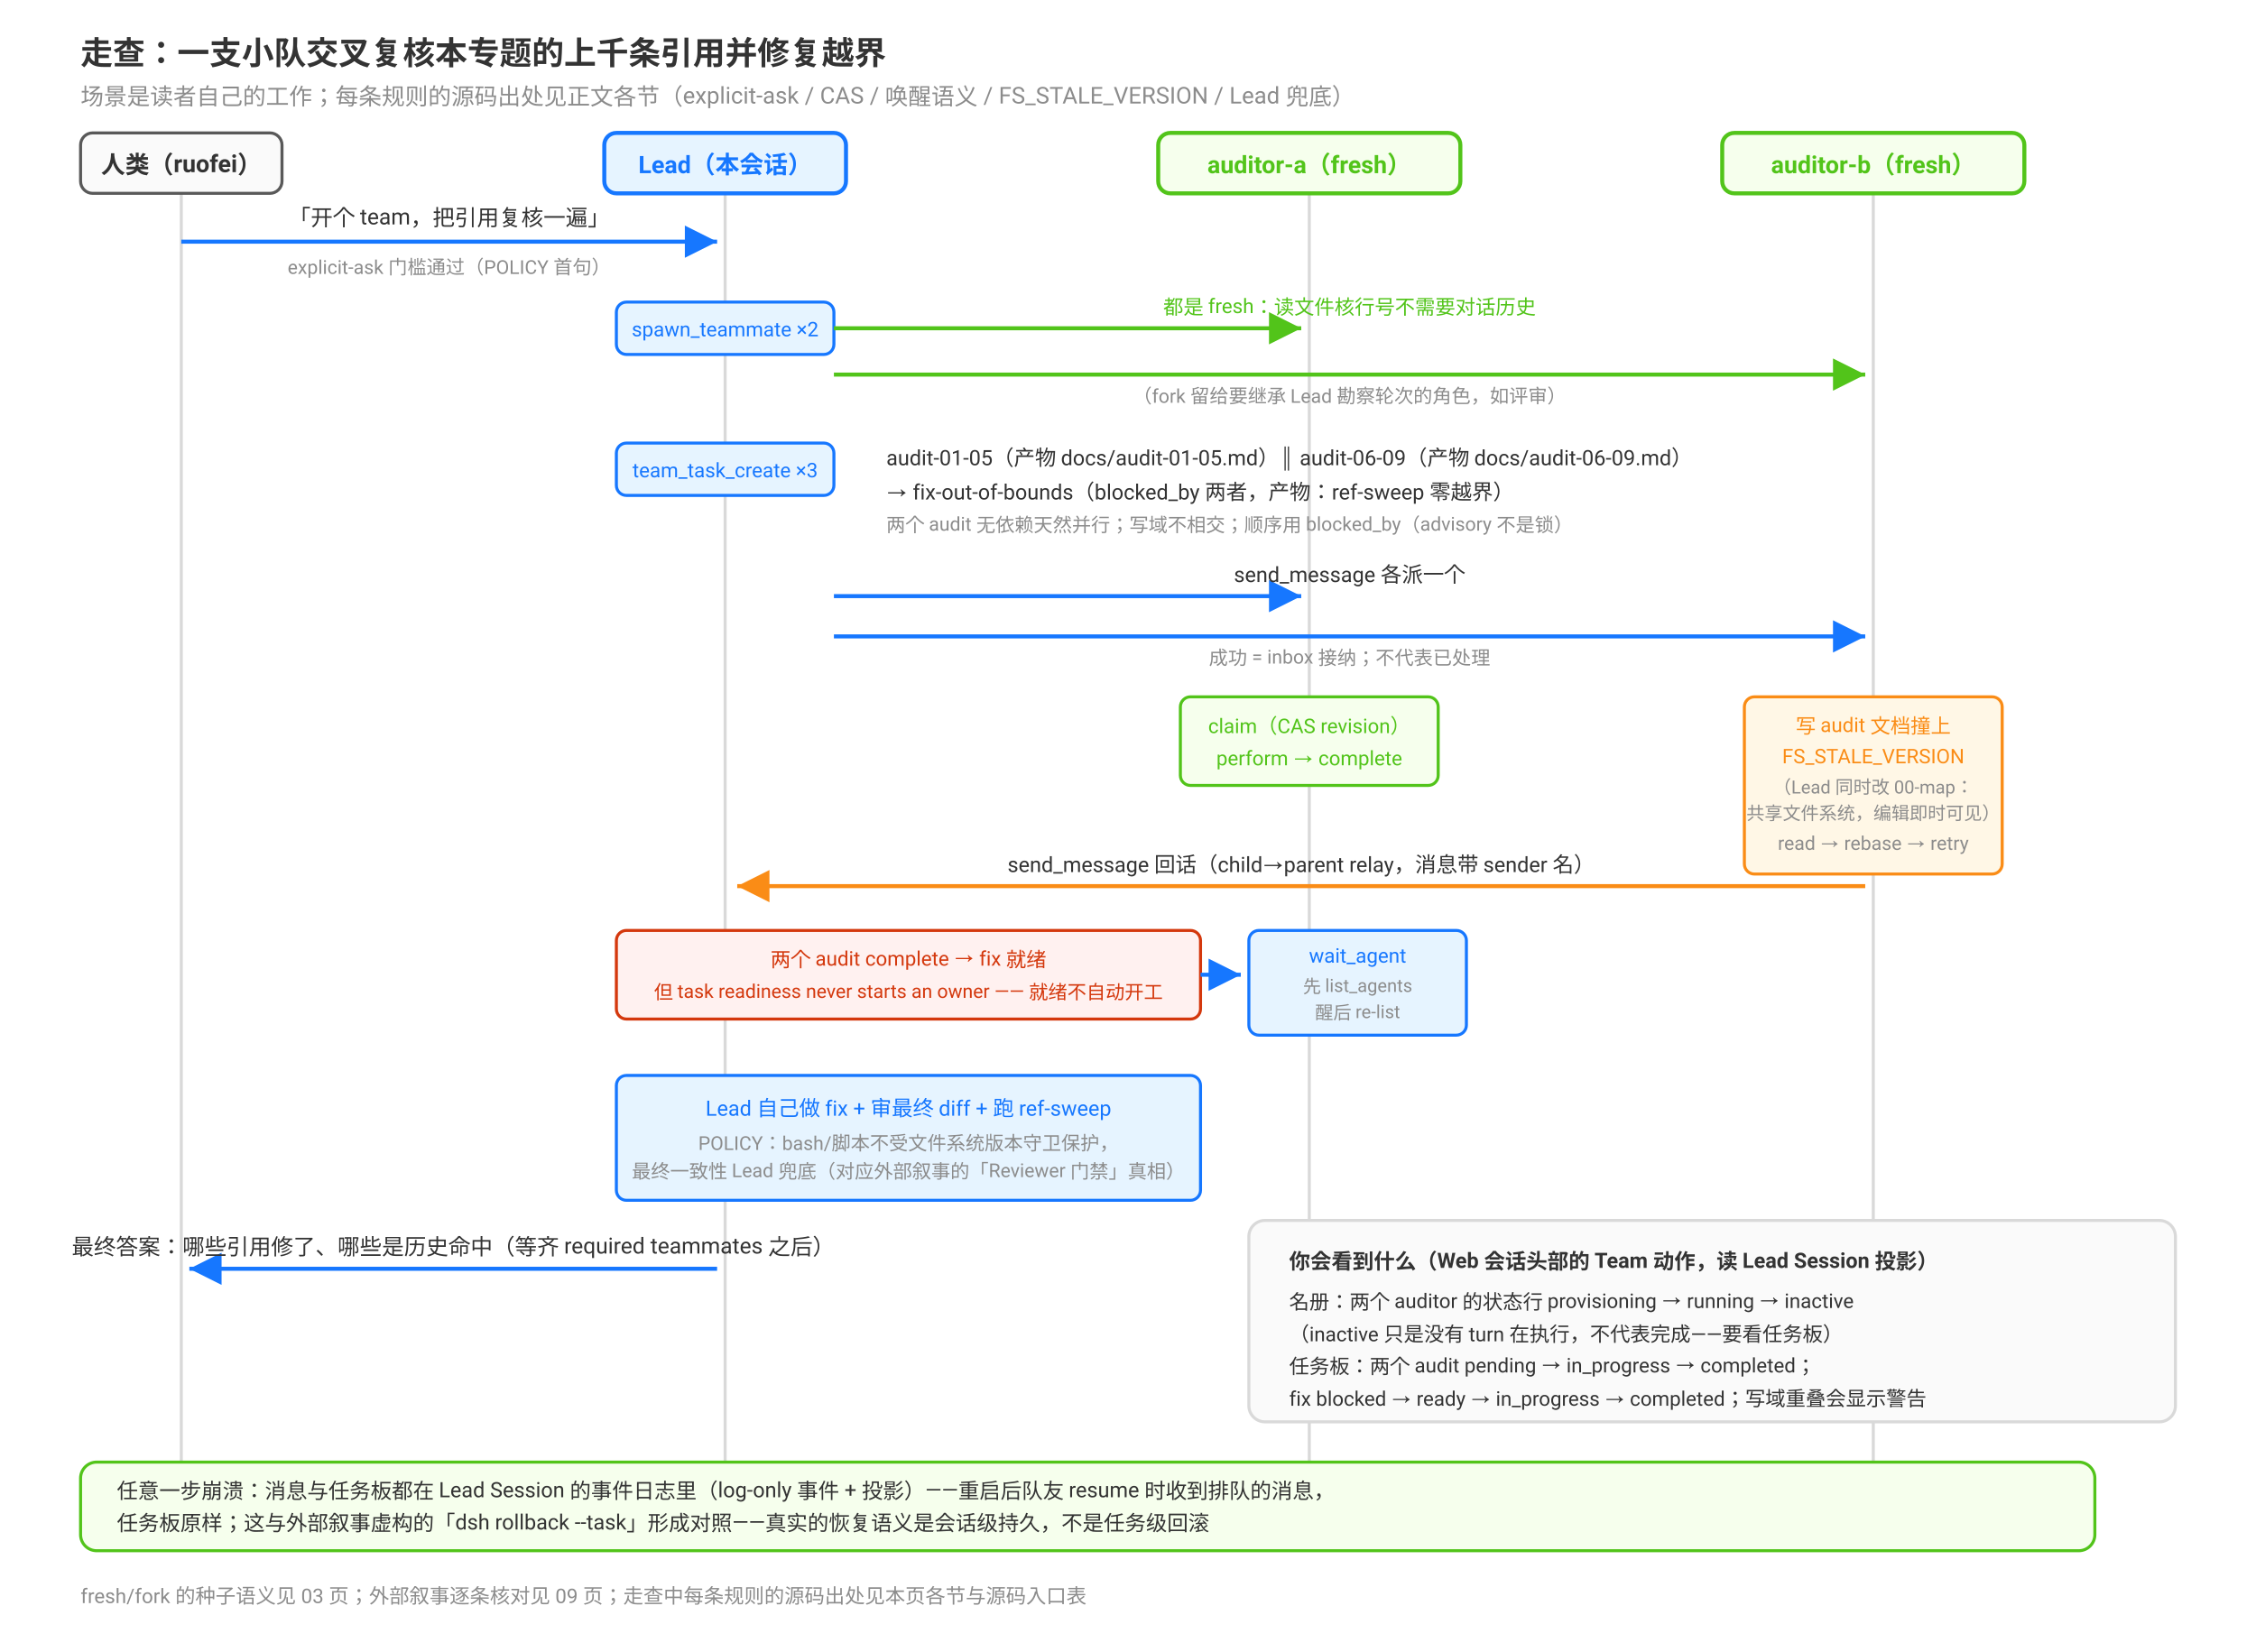
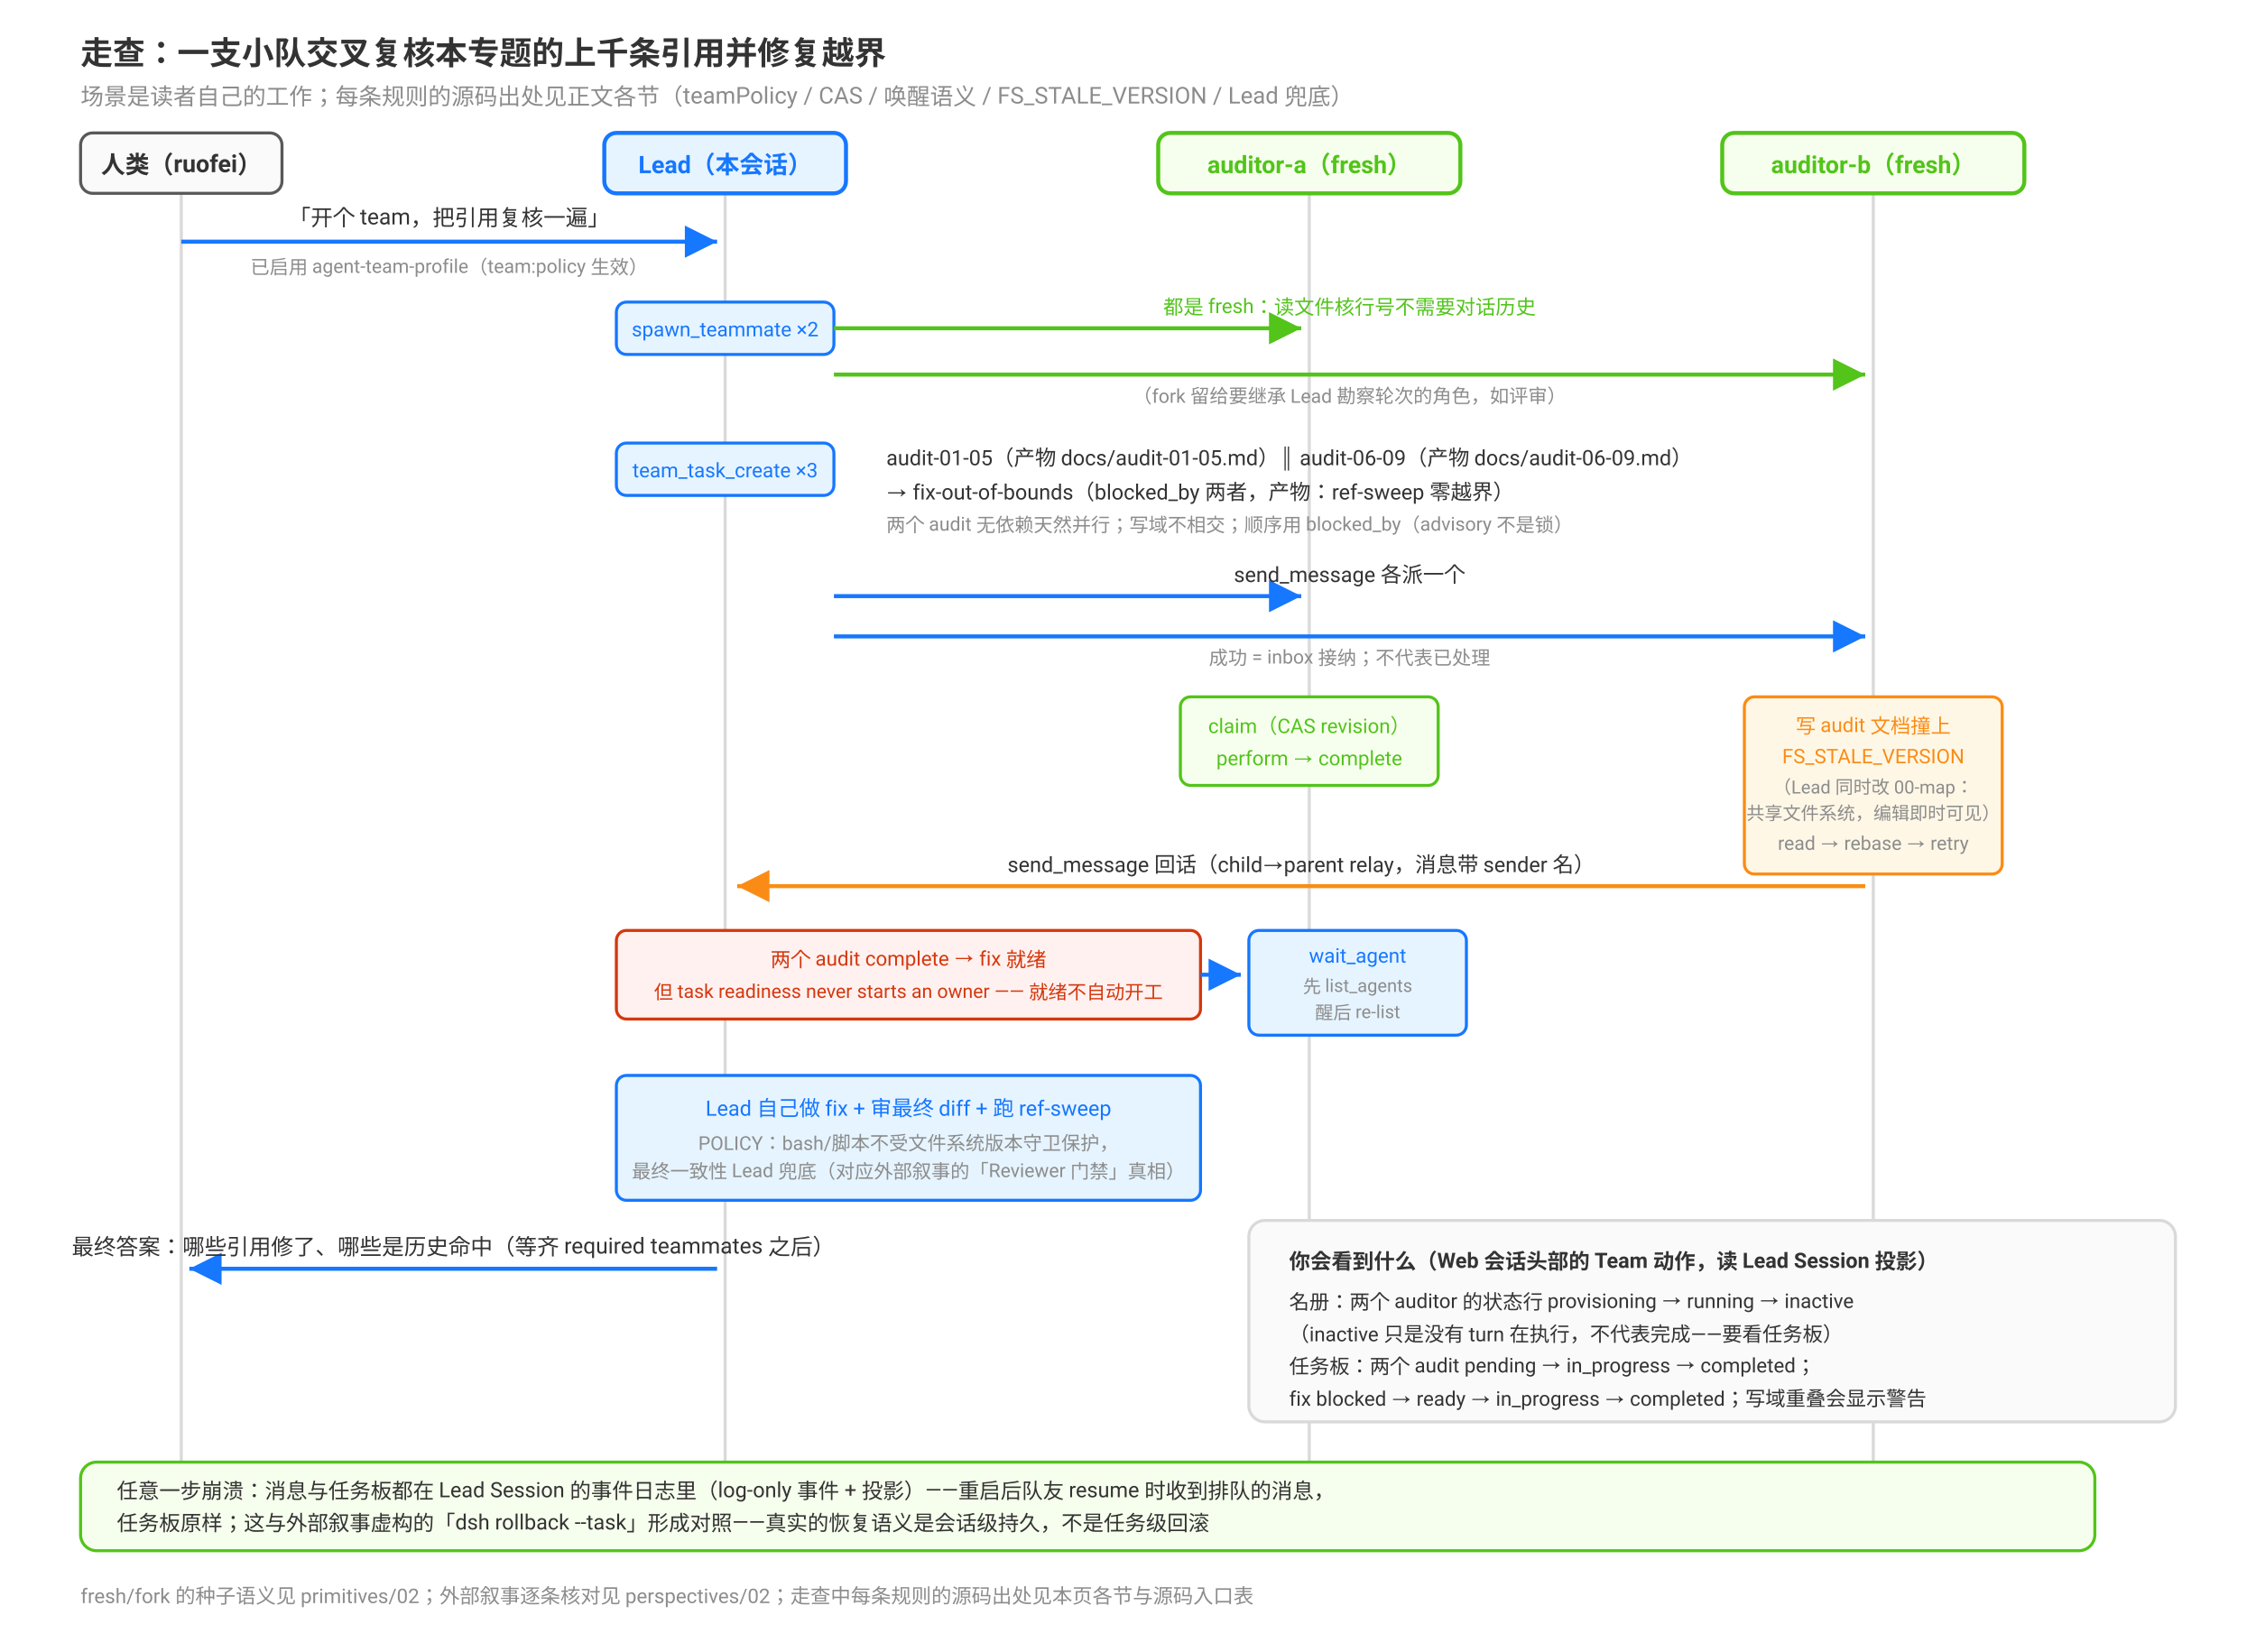
<svg xmlns="http://www.w3.org/2000/svg" viewBox="0 0 1120 820" font-family="-apple-system, BlinkMacSystemFont, 'Segoe UI', Roboto, Helvetica, Arial, sans-serif">
  <defs>
    <marker id="ab" viewBox="0 0 10 10" refX="10" refY="5" markerWidth="8" markerHeight="8" orient="auto">
      <path d="M0 0 L10 5 L0 10 Z" fill="#1677ff" />
    </marker>
    <marker id="ag" viewBox="0 0 10 10" refX="10" refY="5" markerWidth="8" markerHeight="8" orient="auto">
      <path d="M0 0 L10 5 L0 10 Z" fill="#52c41a" />
    </marker>
    <marker id="ao" viewBox="0 0 10 10" refX="10" refY="5" markerWidth="8" markerHeight="8" orient="auto">
      <path d="M0 0 L10 5 L0 10 Z" fill="#fa8c16" />
    </marker>
  </defs>
  <text x="40" y="32" font-size="16" font-weight="bold" fill="#333">走查：一支小队交叉复核本专题的上千条引用并修复越界</text>
-   <text x="40" y="52" font-size="11.5" fill="#8c8c8c">场景是读者自己的工作；每条规则的源码出处见正文各节（explicit-ask / CAS / 唤醒语义 / FS_STALE_VERSION / Lead 兜底）</text>
+   <text x="40" y="52" font-size="11.5" fill="#8c8c8c">场景是读者自己的工作；每条规则的源码出处见正文各节（teamPolicy / CAS / 唤醒语义 / FS_STALE_VERSION / Lead 兜底）</text>
  <line x1="90" y1="70" x2="90" y2="760" stroke="#d9d9d9" stroke-width="1.5" />
  <line x1="360" y1="70" x2="360" y2="760" stroke="#d9d9d9" stroke-width="1.5" />
  <line x1="650" y1="70" x2="650" y2="760" stroke="#d9d9d9" stroke-width="1.5" />
  <line x1="930" y1="70" x2="930" y2="760" stroke="#d9d9d9" stroke-width="1.5" />
  <rect x="40" y="66" width="100" height="30" rx="6" fill="#fafafa" stroke="#595959" stroke-width="1.5" />
  <text x="90" y="86" font-size="12" font-weight="bold" fill="#333" text-anchor="middle">人类（ruofei）</text>
  <rect x="300" y="66" width="120" height="30" rx="6" fill="#e6f4ff" stroke="#1677ff" stroke-width="2" />
  <text x="360" y="86" font-size="12" font-weight="bold" fill="#1677ff" text-anchor="middle">Lead（本会话）</text>
  <rect x="575" y="66" width="150" height="30" rx="6" fill="#f6ffed" stroke="#52c41a" stroke-width="2" />
  <text x="650" y="86" font-size="12" font-weight="bold" fill="#52c41a" text-anchor="middle">auditor-a（fresh）</text>
  <rect x="855" y="66" width="150" height="30" rx="6" fill="#f6ffed" stroke="#52c41a" stroke-width="2" />
  <text x="930" y="86" font-size="12" font-weight="bold" fill="#52c41a" text-anchor="middle">auditor-b（fresh）</text>
  <line x1="90" y1="120" x2="356" y2="120" stroke="#1677ff" stroke-width="2" marker-end="url(#ab)" />
  <text x="223" y="112" font-size="11" fill="#333" text-anchor="middle">「开个 team，把引用复核一遍」</text>
-   <text x="223" y="136" font-size="9.5" fill="#8c8c8c" text-anchor="middle">explicit-ask 门槛通过（POLICY 首句）</text>
+   <text x="223" y="136" font-size="9.5" fill="#8c8c8c" text-anchor="middle">已启用 agent-team-profile（team:policy 生效）</text>
  <rect x="306" y="150" width="108" height="26" rx="5" fill="#e6f4ff" stroke="#1677ff" stroke-width="1.5" />
  <text x="360" y="167" font-size="10" fill="#1677ff" text-anchor="middle">spawn_teammate ×2</text>
  <line x1="414" y1="163" x2="646" y2="163" stroke="#52c41a" stroke-width="2" marker-end="url(#ag)" />
  <line x1="414" y1="186" x2="926" y2="186" stroke="#52c41a" stroke-width="2" marker-end="url(#ag)" />
  <text x="670" y="156" font-size="10" fill="#52c41a" text-anchor="middle">都是 fresh：读文件核行号不需要对话历史</text>
  <text x="670" y="200" font-size="9.5" fill="#8c8c8c" text-anchor="middle">（fork 留给要继承 Lead 勘察轮次的角色，如评审）</text>
  <rect x="306" y="220" width="108" height="26" rx="5" fill="#e6f4ff" stroke="#1677ff" stroke-width="1.5" />
  <text x="360" y="237" font-size="10" fill="#1677ff" text-anchor="middle">team_task_create ×3</text>
  <text x="440" y="231" font-size="10.5" fill="#333">audit-01-05（产物 docs/audit-01-05.md）∥ audit-06-09（产物 docs/audit-06-09.md）</text>
  <text x="440" y="248" font-size="10.5" fill="#333">→ fix-out-of-bounds（blocked_by 两者，产物：ref-sweep 零越界）</text>
  <text x="440" y="264" font-size="9.5" fill="#8c8c8c">两个 audit 无依赖天然并行；写域不相交；顺序用 blocked_by（advisory 不是锁）</text>
  <line x1="414" y1="296" x2="646" y2="296" stroke="#1677ff" stroke-width="2" marker-end="url(#ab)" />
  <line x1="414" y1="316" x2="926" y2="316" stroke="#1677ff" stroke-width="2" marker-end="url(#ab)" />
  <text x="670" y="289" font-size="10.5" fill="#333" text-anchor="middle">send_message 各派一个</text>
  <text x="670" y="330" font-size="9.5" fill="#8c8c8c" text-anchor="middle">成功 = inbox 接纳；不代表已处理</text>
  <rect x="586" y="346" width="128" height="44" rx="5" fill="#f6ffed" stroke="#52c41a" stroke-width="1.5" />
  <text x="650" y="364" font-size="10" fill="#52c41a" text-anchor="middle">claim（CAS revision）</text>
  <text x="650" y="380" font-size="10" fill="#52c41a" text-anchor="middle">perform → complete</text>
  <rect x="866" y="346" width="128" height="88" rx="5" fill="#fff7e6" stroke="#fa8c16" stroke-width="1.5" />
  <text x="930" y="364" font-size="10" fill="#fa8c16" text-anchor="middle">写 audit 文档撞上</text>
  <text x="930" y="379" font-size="10" fill="#fa8c16" text-anchor="middle">FS_STALE_VERSION</text>
  <text x="930" y="394" font-size="9" fill="#8c8c8c" text-anchor="middle">（Lead 同时改 00-map：</text>
  <text x="930" y="407" font-size="9" fill="#8c8c8c" text-anchor="middle">共享文件系统，编辑即时可见）</text>
  <text x="930" y="422" font-size="9.5" fill="#8c8c8c" text-anchor="middle">read → rebase → retry</text>
  <line x1="926" y1="440" x2="366" y2="440" stroke="#fa8c16" stroke-width="2" marker-end="url(#ao)" />
  <text x="646" y="433" font-size="10.5" fill="#333" text-anchor="middle">send_message 回话（child→parent relay，消息带 sender 名）</text>
  <rect x="306" y="462" width="290" height="44" rx="5" fill="#fff1f0" stroke="#d4380d" stroke-width="1.5" />
  <text x="451" y="480" font-size="10" fill="#d4380d" text-anchor="middle">两个 audit complete → fix 就绪</text>
  <text x="451" y="496" font-size="9.5" fill="#d4380d" text-anchor="middle">但 task readiness never starts an owner —— 就绪不自动开工</text>
  <rect x="620" y="462" width="108" height="52" rx="5" fill="#e6f4ff" stroke="#1677ff" stroke-width="1.5" />
  <text x="674" y="478" font-size="10" fill="#1677ff" text-anchor="middle">wait_agent</text>
  <text x="674" y="493" font-size="9" fill="#8c8c8c" text-anchor="middle">先 list_agents</text>
  <text x="674" y="506" font-size="9" fill="#8c8c8c" text-anchor="middle">醒后 re-list</text>
  <line x1="596" y1="484" x2="616" y2="484" stroke="#1677ff" stroke-width="2" marker-end="url(#ab)" />
  <rect x="306" y="534" width="290" height="62" rx="5" fill="#e6f4ff" stroke="#1677ff" stroke-width="1.5" />
  <text x="451" y="554" font-size="10.5" fill="#1677ff" text-anchor="middle">Lead 自己做 fix + 审最终 diff + 跑 ref-sweep</text>
  <text x="451" y="571" font-size="9.5" fill="#8c8c8c" text-anchor="middle">POLICY：bash/脚本不受文件系统版本守卫保护，</text>
  <text x="451" y="585" font-size="9.5" fill="#8c8c8c" text-anchor="middle">最终一致性 Lead 兜底（对应外部叙事的「Reviewer 门禁」真相）</text>
  <line x1="356" y1="630" x2="94" y2="630" stroke="#1677ff" stroke-width="2" marker-end="url(#ab)" />
  <text x="225" y="623" font-size="11" fill="#333" text-anchor="middle">最终答案：哪些引用修了、哪些是历史命中（等齐 required teammates 之后）</text>
  <rect x="620" y="606" width="460" height="100" rx="8" fill="#fafafa" stroke="#d9d9d9" stroke-width="1.5" />
  <text x="640" y="630" font-size="10.5" font-weight="bold" fill="#333">你会看到什么（Web 会话头部的 Team 动作，读 Lead Session 投影）</text>
  <text x="640" y="650" font-size="10" fill="#333">名册：两个 auditor 的状态行 provisioning → running → inactive</text>
  <text x="640" y="666" font-size="10" fill="#333">（inactive 只是没有 turn 在执行，不代表完成——要看任务板）</text>
  <text x="640" y="682" font-size="10" fill="#333">任务板：两个 audit pending → in_progress → completed；</text>
  <text x="640" y="698" font-size="10" fill="#333">fix blocked → ready → in_progress → completed；写域重叠会显示警告</text>
  <rect x="40" y="726" width="1000" height="44" rx="8" fill="#f6ffed" stroke="#52c41a" stroke-width="1.5" />
  <text x="58" y="744" font-size="10.5" fill="#333">任意一步崩溃：消息与任务板都在 Lead Session 的事件日志里（log-only 事件 + 投影）——重启后队友 resume 时收到排队的消息，</text>
  <text x="58" y="760" font-size="10.5" fill="#333">任务板原样；这与外部叙事虚构的「dsh rollback --task」形成对照——真实的恢复语义是会话级持久，不是任务级回滚</text>
-   <text x="40" y="796" font-size="10" fill="#8c8c8c">fresh/fork 的种子语义见 03 页；外部叙事逐条核对见 09 页；走查中每条规则的源码出处见本页各节与源码入口表</text>
+   <text x="40" y="796" font-size="10" fill="#8c8c8c">fresh/fork 的种子语义见 primitives/02；外部叙事逐条核对见 perspectives/02；走查中每条规则的源码出处见本页各节与源码入口表</text>
</svg>
